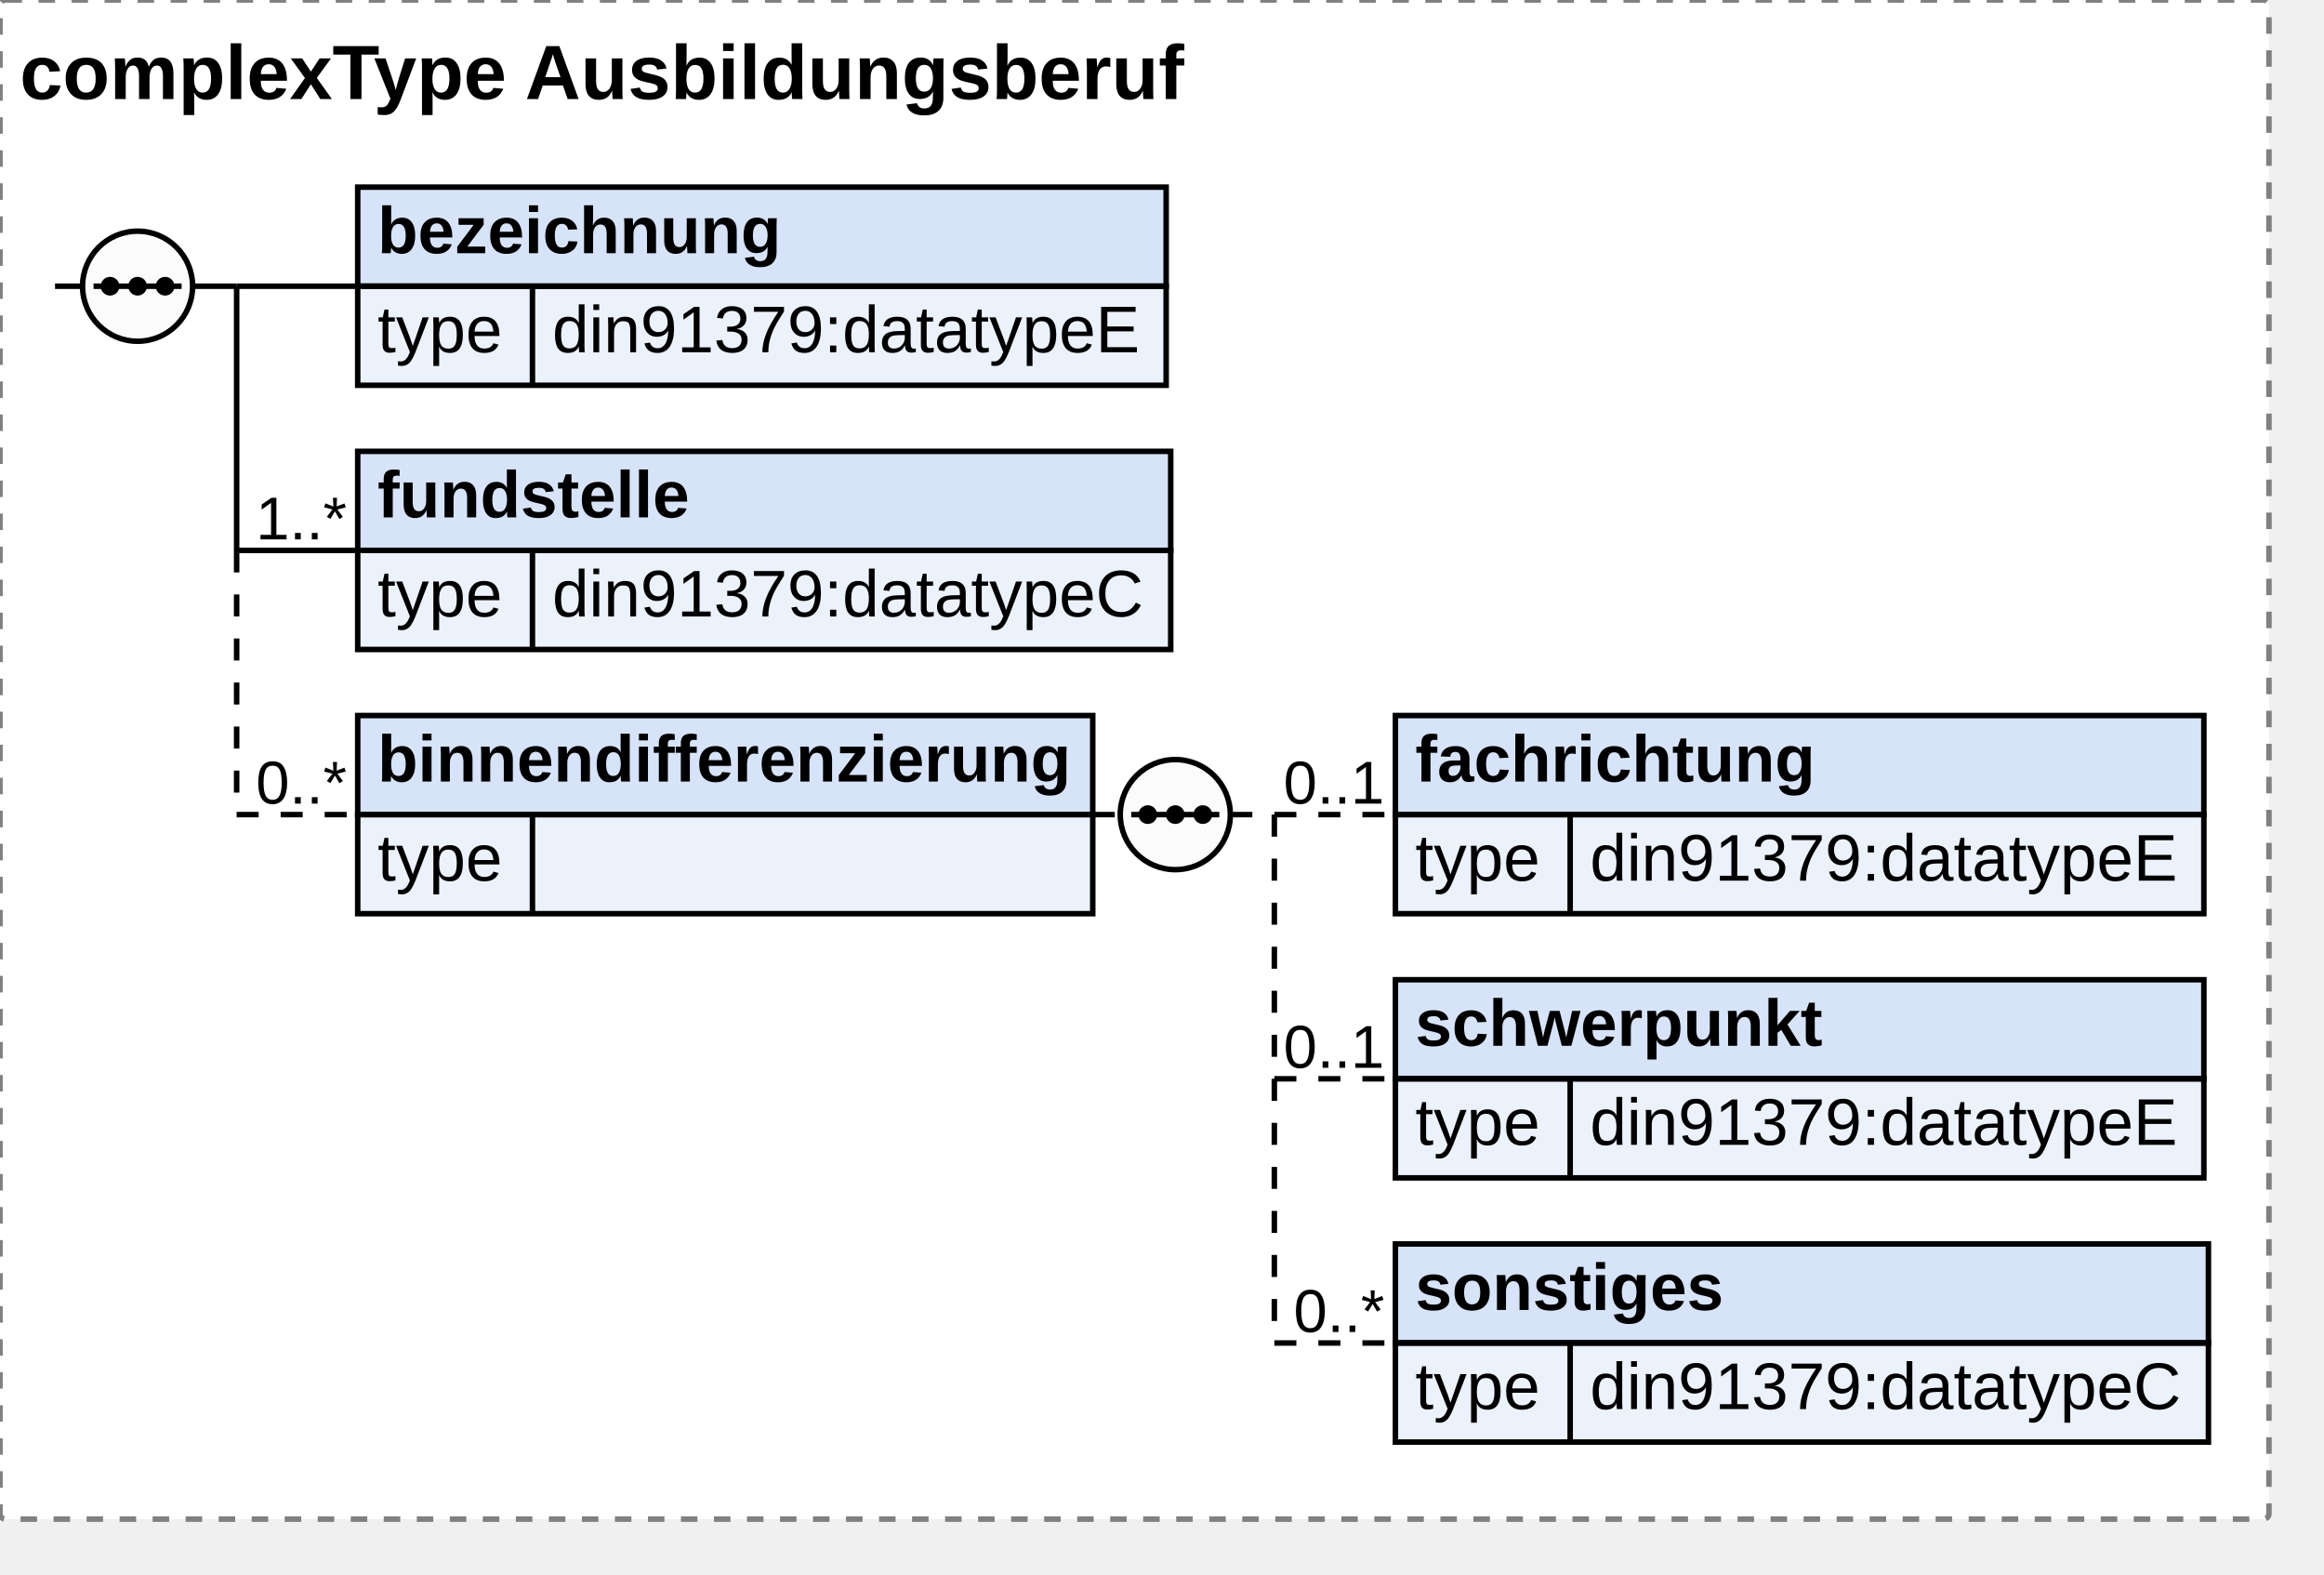
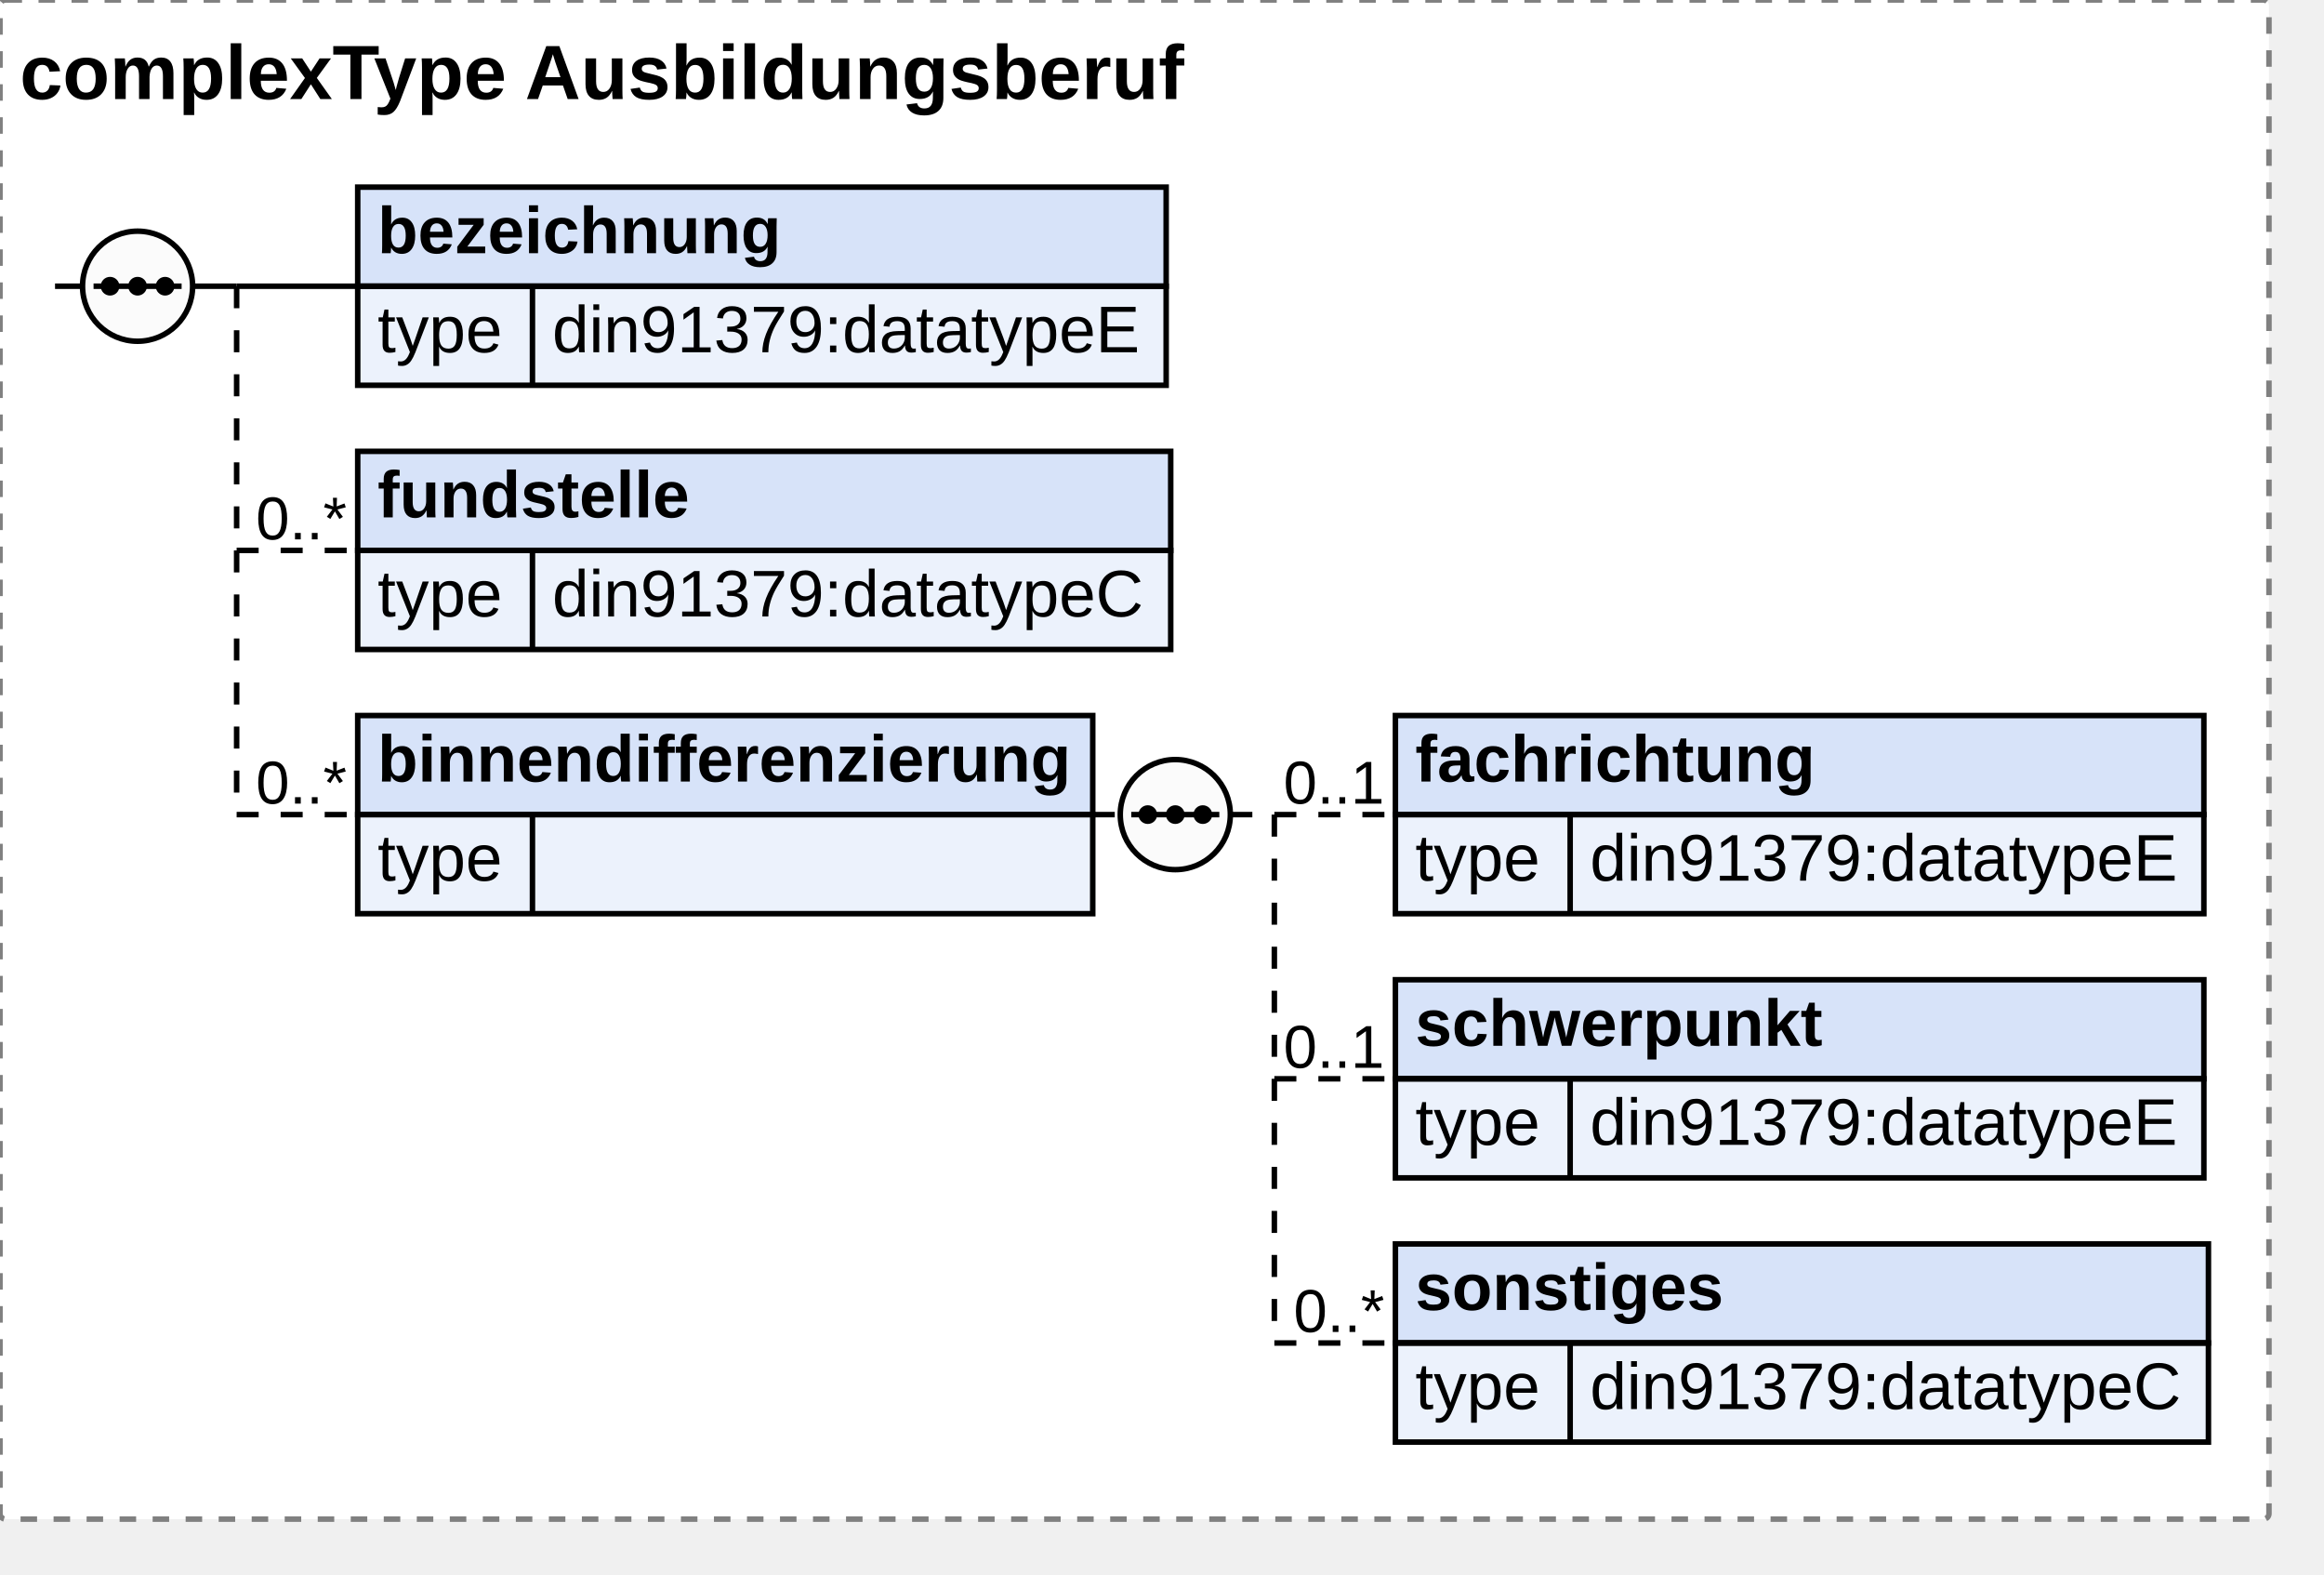
<svg xmlns="http://www.w3.org/2000/svg" width="422.3" height="286">
  <defs>
    <style type="text/css">
                        text {
                            font-family: 'Arial';
                            fill: black;
                        }
                        text.at {
                            font-family: 'Arial';
                            fill: rgb(242, 152, 0);
                        }
                        line {
                            stroke: black;
                        }
                        line.type-structure {
                            stroke: black;
                        }
                        line.type-structure-optional {
                            stroke: black;
                            stroke-dasharray: 4, 4;
                        }
                        rect.attribute-upper {
                            stroke: black;
                            fill: rgb(255, 239, 211);
                        }
                        rect.element-upper {
                            stroke: black;
                            fill: rgb(215, 227, 249);
                        }
                        rect.element-lower {
                            stroke: black;
                            fill: rgb(236, 242, 252);
                        }
                        a text {
                            fill: black;
                        } 
                    </style>
  </defs>
  <rect width="412.3" height="276" stroke-dasharray="3,3" rx="1" ry="1" style="stroke: grey;fill: white;" />
  <text font-size="14" x="3.6" y="18" font-weight="bold">complexType Ausbildungsberuf</text>
  <g transform="translate(10,34)">
    <g transform="translate(55,0)">
      <rect width="146.906" height="18" class="element-upper" />
      <rect width="146.906" height="18" y="18" class="element-lower" />
      <text font-size="12" x="3.6" y="12" font-weight="bold">bezeichnung</text>
      <line x1="0" y1="18" x2="146.906" y2="18" />
      <text font-size="12" fill="grey" x="3.6" y="30">type</text>
      <line x1="31.753" y1="18" x2="31.753" y2="36" />
      <text font-size="12" x="35.353" y="30">din91379:datatypeE</text>
      <g transform="translate(146.9062,0)" />
    </g>
    <line x1="33" y1="18" x2="55" y2="18" class="type-structure-required" />
    <text font-size="11" fill="black" x="53" y="16" text-anchor="end" />
    <line x1="33" y1="18" x2="33" y2="18" class="type-structure-required" />
    <g transform="translate(55,48)">
      <rect width="147.734" height="18" class="element-upper" />
      <rect width="147.734" height="18" y="18" class="element-lower" />
      <text font-size="12" x="3.6" y="12" font-weight="bold">fundstelle</text>
      <line x1="0" y1="18" x2="147.734" y2="18" />
      <text font-size="12" fill="grey" x="3.6" y="30">type</text>
      <line x1="31.753" y1="18" x2="31.753" y2="36" />
      <text font-size="12" x="35.353" y="30">din91379:datatypeC</text>
      <g transform="translate(147.7344,0)" />
    </g>
-     <line x1="33" y1="66" x2="55" y2="66" class="type-structure-required" />
-     <text font-size="11" fill="black" x="53" y="64" text-anchor="end">1..*</text>
-     <line x1="33" y1="18" x2="33" y2="66" class="type-structure-required" />
+     <line x1="33" y1="66" x2="55" y2="66" class="type-structure-optional" />
+     <text font-size="11" fill="black" x="53" y="64" text-anchor="end">0..*</text>
+     <line x1="33" y1="18" x2="33" y2="66" class="type-structure-optional" />
    <g transform="translate(55,96)">
      <rect width="133.566" height="18" class="element-upper" />
      <rect width="133.566" height="18" y="18" class="element-lower" />
      <text font-size="12" x="3.6" y="12" font-weight="bold">binnendifferenzierung</text>
      <line x1="0" y1="18" x2="133.566" y2="18" />
      <text font-size="12" fill="grey" x="3.6" y="30">type</text>
      <line x1="31.753" y1="18" x2="31.753" y2="36" />
      <g transform="translate(133.5656,0)">
        <g transform="translate(55,0)">
          <rect width="146.906" height="18" class="element-upper" />
          <rect width="146.906" height="18" y="18" class="element-lower" />
          <text font-size="12" x="3.6" y="12" font-weight="bold">fachrichtung</text>
          <line x1="0" y1="18" x2="146.906" y2="18" />
          <text font-size="12" fill="grey" x="3.6" y="30">type</text>
          <line x1="31.753" y1="18" x2="31.753" y2="36" />
          <text font-size="12" x="35.353" y="30">din91379:datatypeE</text>
          <g transform="translate(146.9062,0)" />
        </g>
        <line x1="33" y1="18" x2="55" y2="18" class="type-structure-optional" />
        <text font-size="11" fill="black" x="53" y="16" text-anchor="end">0..1</text>
        <line x1="33" y1="18" x2="33" y2="18" class="type-structure-optional" />
        <g transform="translate(55,48)">
          <rect width="146.906" height="18" class="element-upper" />
          <rect width="146.906" height="18" y="18" class="element-lower" />
          <text font-size="12" x="3.6" y="12" font-weight="bold">schwerpunkt</text>
          <line x1="0" y1="18" x2="146.906" y2="18" />
          <text font-size="12" fill="grey" x="3.6" y="30">type</text>
          <line x1="31.753" y1="18" x2="31.753" y2="36" />
          <text font-size="12" x="35.353" y="30">din91379:datatypeE</text>
          <g transform="translate(146.9062,0)" />
        </g>
        <line x1="33" y1="66" x2="55" y2="66" class="type-structure-optional" />
        <text font-size="11" fill="black" x="53" y="64" text-anchor="end">0..1</text>
        <line x1="33" y1="18" x2="33" y2="66" class="type-structure-optional" />
        <g transform="translate(55,96)">
          <rect width="147.734" height="18" class="element-upper" />
          <rect width="147.734" height="18" y="18" class="element-lower" />
          <text font-size="12" x="3.6" y="12" font-weight="bold">sonstiges</text>
          <line x1="0" y1="18" x2="147.734" y2="18" />
          <text font-size="12" fill="grey" x="3.6" y="30">type</text>
          <line x1="31.753" y1="18" x2="31.753" y2="36" />
          <text font-size="12" x="35.353" y="30">din91379:datatypeC</text>
          <g transform="translate(147.7344,0)" />
        </g>
        <line x1="33" y1="114" x2="55" y2="114" class="type-structure-optional" />
        <text font-size="11" fill="black" x="53" y="112" text-anchor="end">0..*</text>
        <line x1="33" y1="66" x2="33" y2="114" class="type-structure-optional" />
        <circle cx="15" cy="18" r="10" stroke="black" fill="rgb(251, 251, 251)" />
        <line x1="0" y1="18" x2="5" y2="18" class="type-structure-optional" />
        <line x1="25" y1="18" x2="33" y2="18" class="type-structure-optional" />
        <circle cx="10" cy="18" r="1.2" stroke="black" fill="black" />
        <circle cx="15" cy="18" r="1.2" stroke="black" fill="black" />
        <circle cx="20" cy="18" r="1.2" stroke="black" fill="black" />
        <line x1="7" y1="18" x2="23" y2="18" />
      </g>
    </g>
    <line x1="33" y1="114" x2="55" y2="114" class="type-structure-optional" />
    <text font-size="11" fill="black" x="53" y="112" text-anchor="end">0..*</text>
    <line x1="33" y1="66" x2="33" y2="114" class="type-structure-optional" />
    <circle cx="15" cy="18" r="10" stroke="black" fill="rgb(251, 251, 251)" />
    <line x1="0" y1="18" x2="5" y2="18" class="type-structure-required" />
    <line x1="25" y1="18" x2="33" y2="18" class="type-structure-required" />
    <circle cx="10" cy="18" r="1.2" stroke="black" fill="black" />
    <circle cx="15" cy="18" r="1.2" stroke="black" fill="black" />
    <circle cx="20" cy="18" r="1.2" stroke="black" fill="black" />
    <line x1="7" y1="18" x2="23" y2="18" />
  </g>
</svg>
